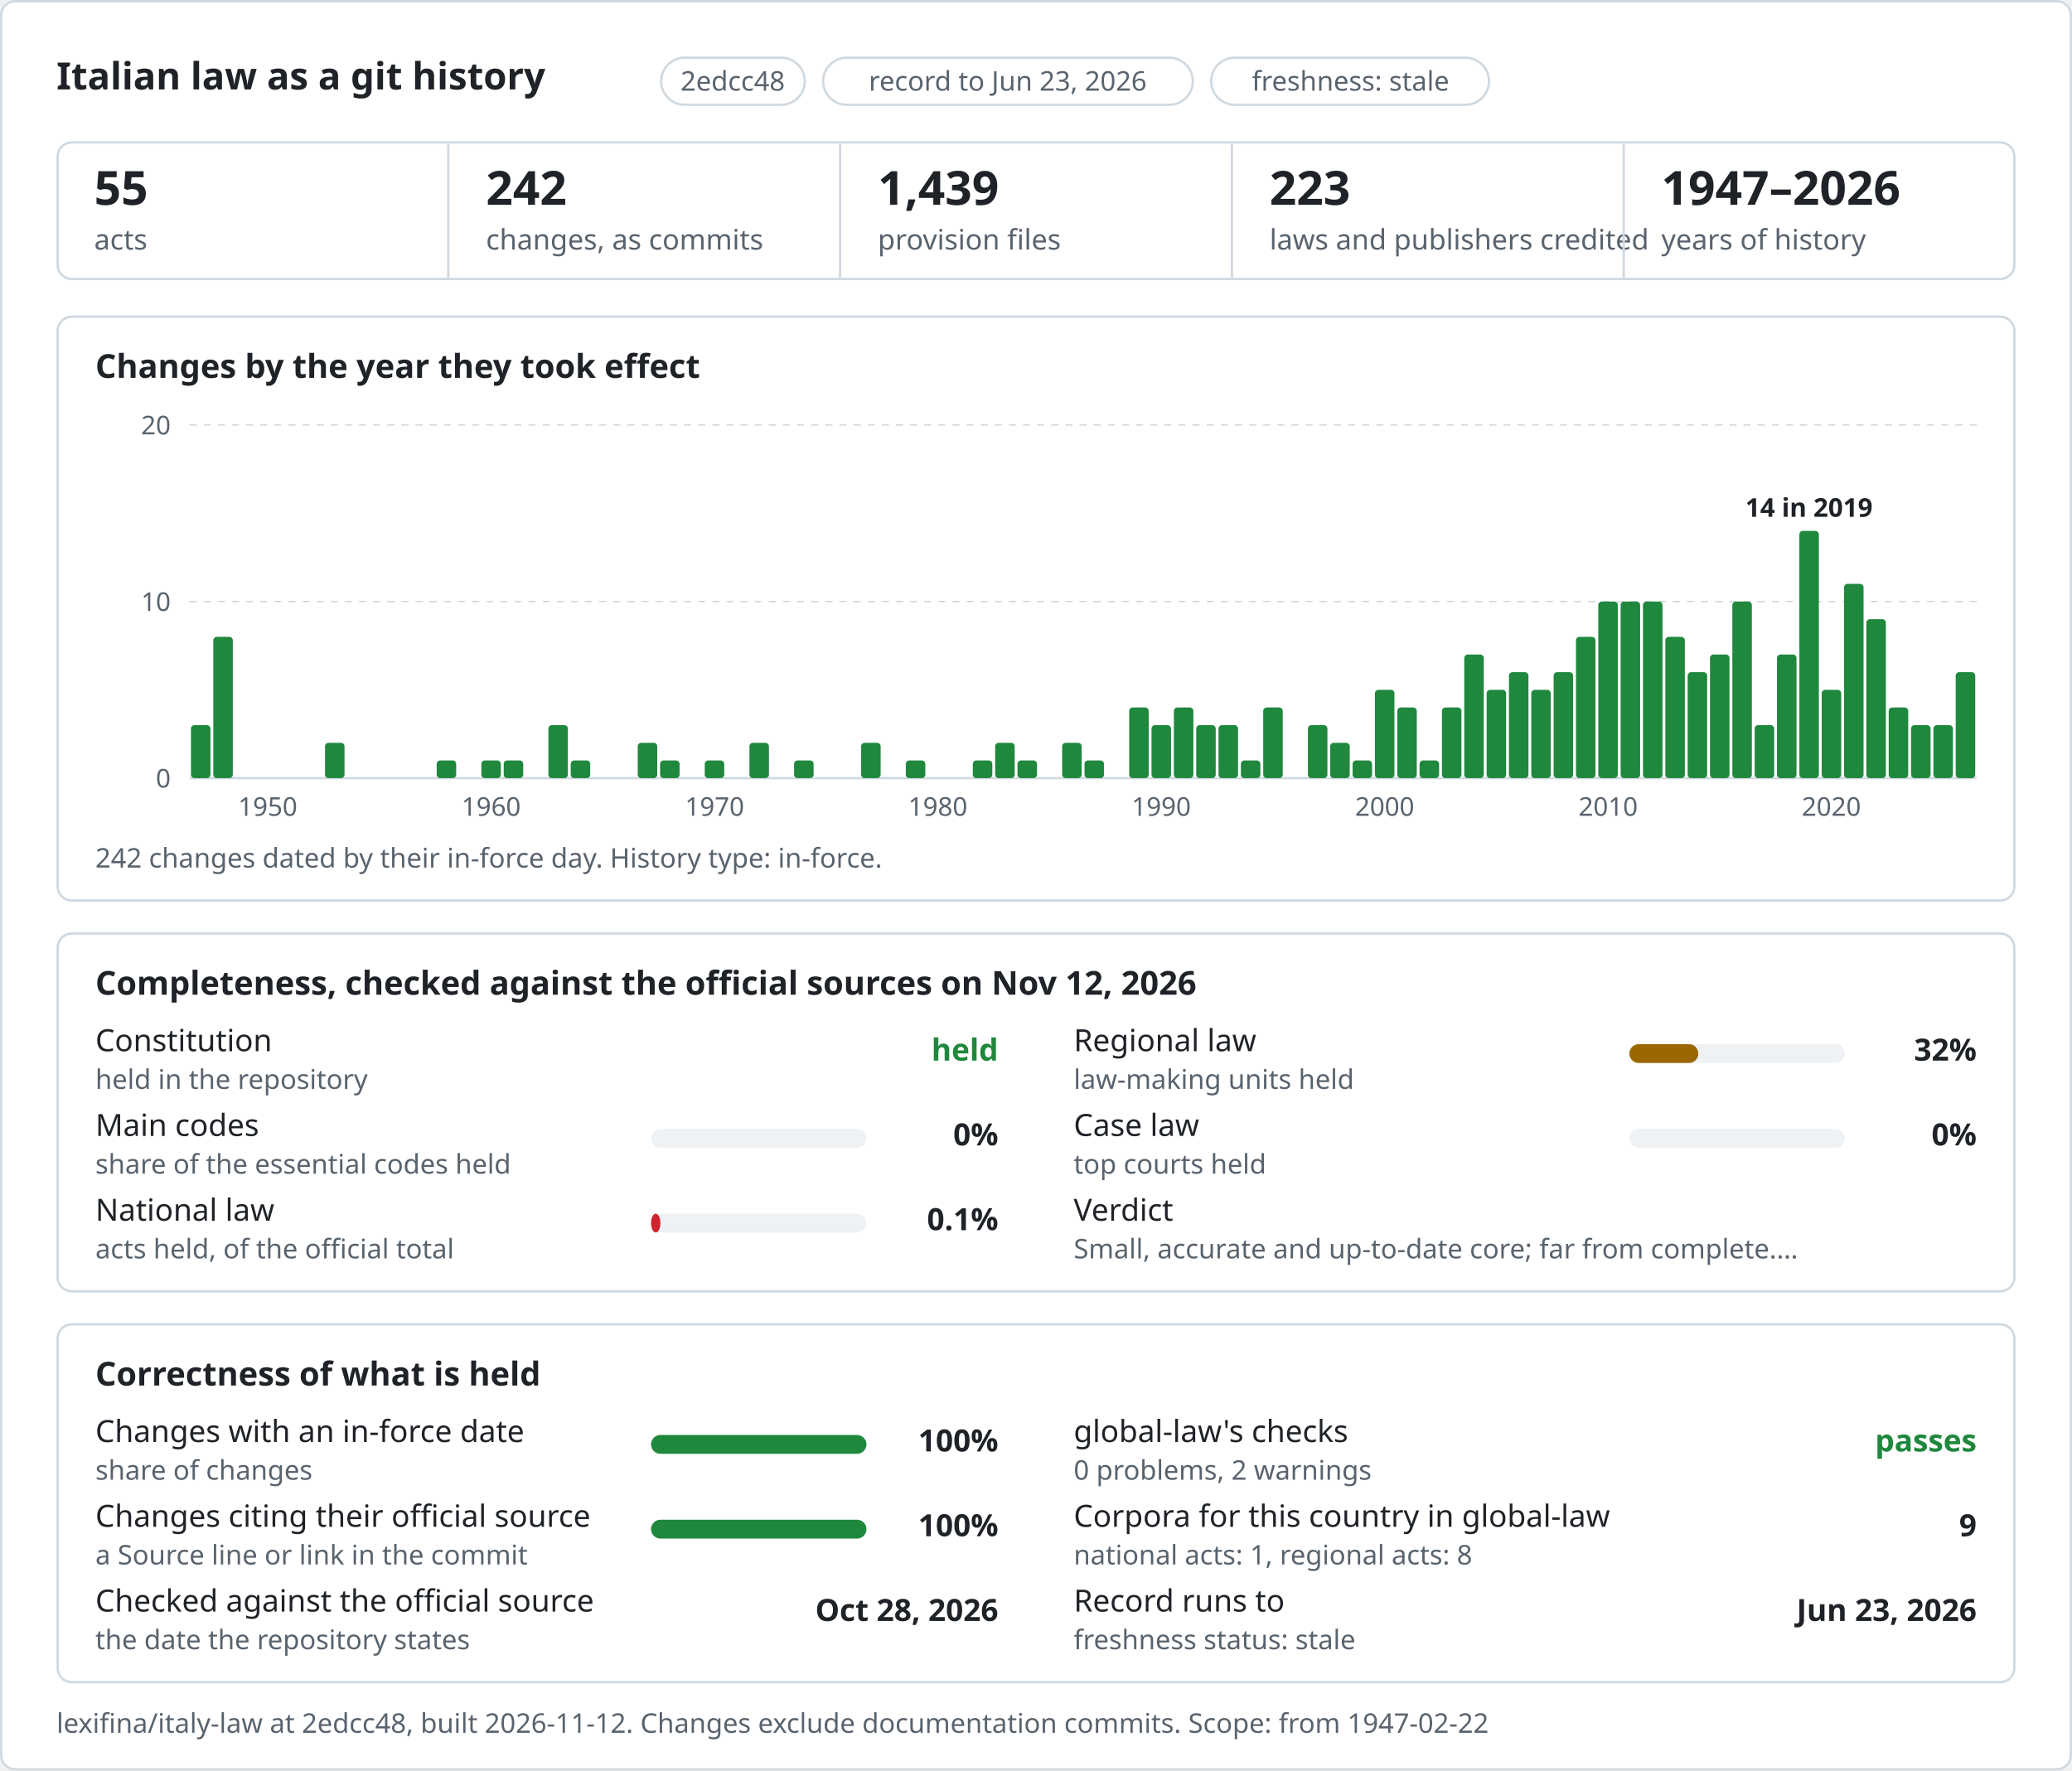
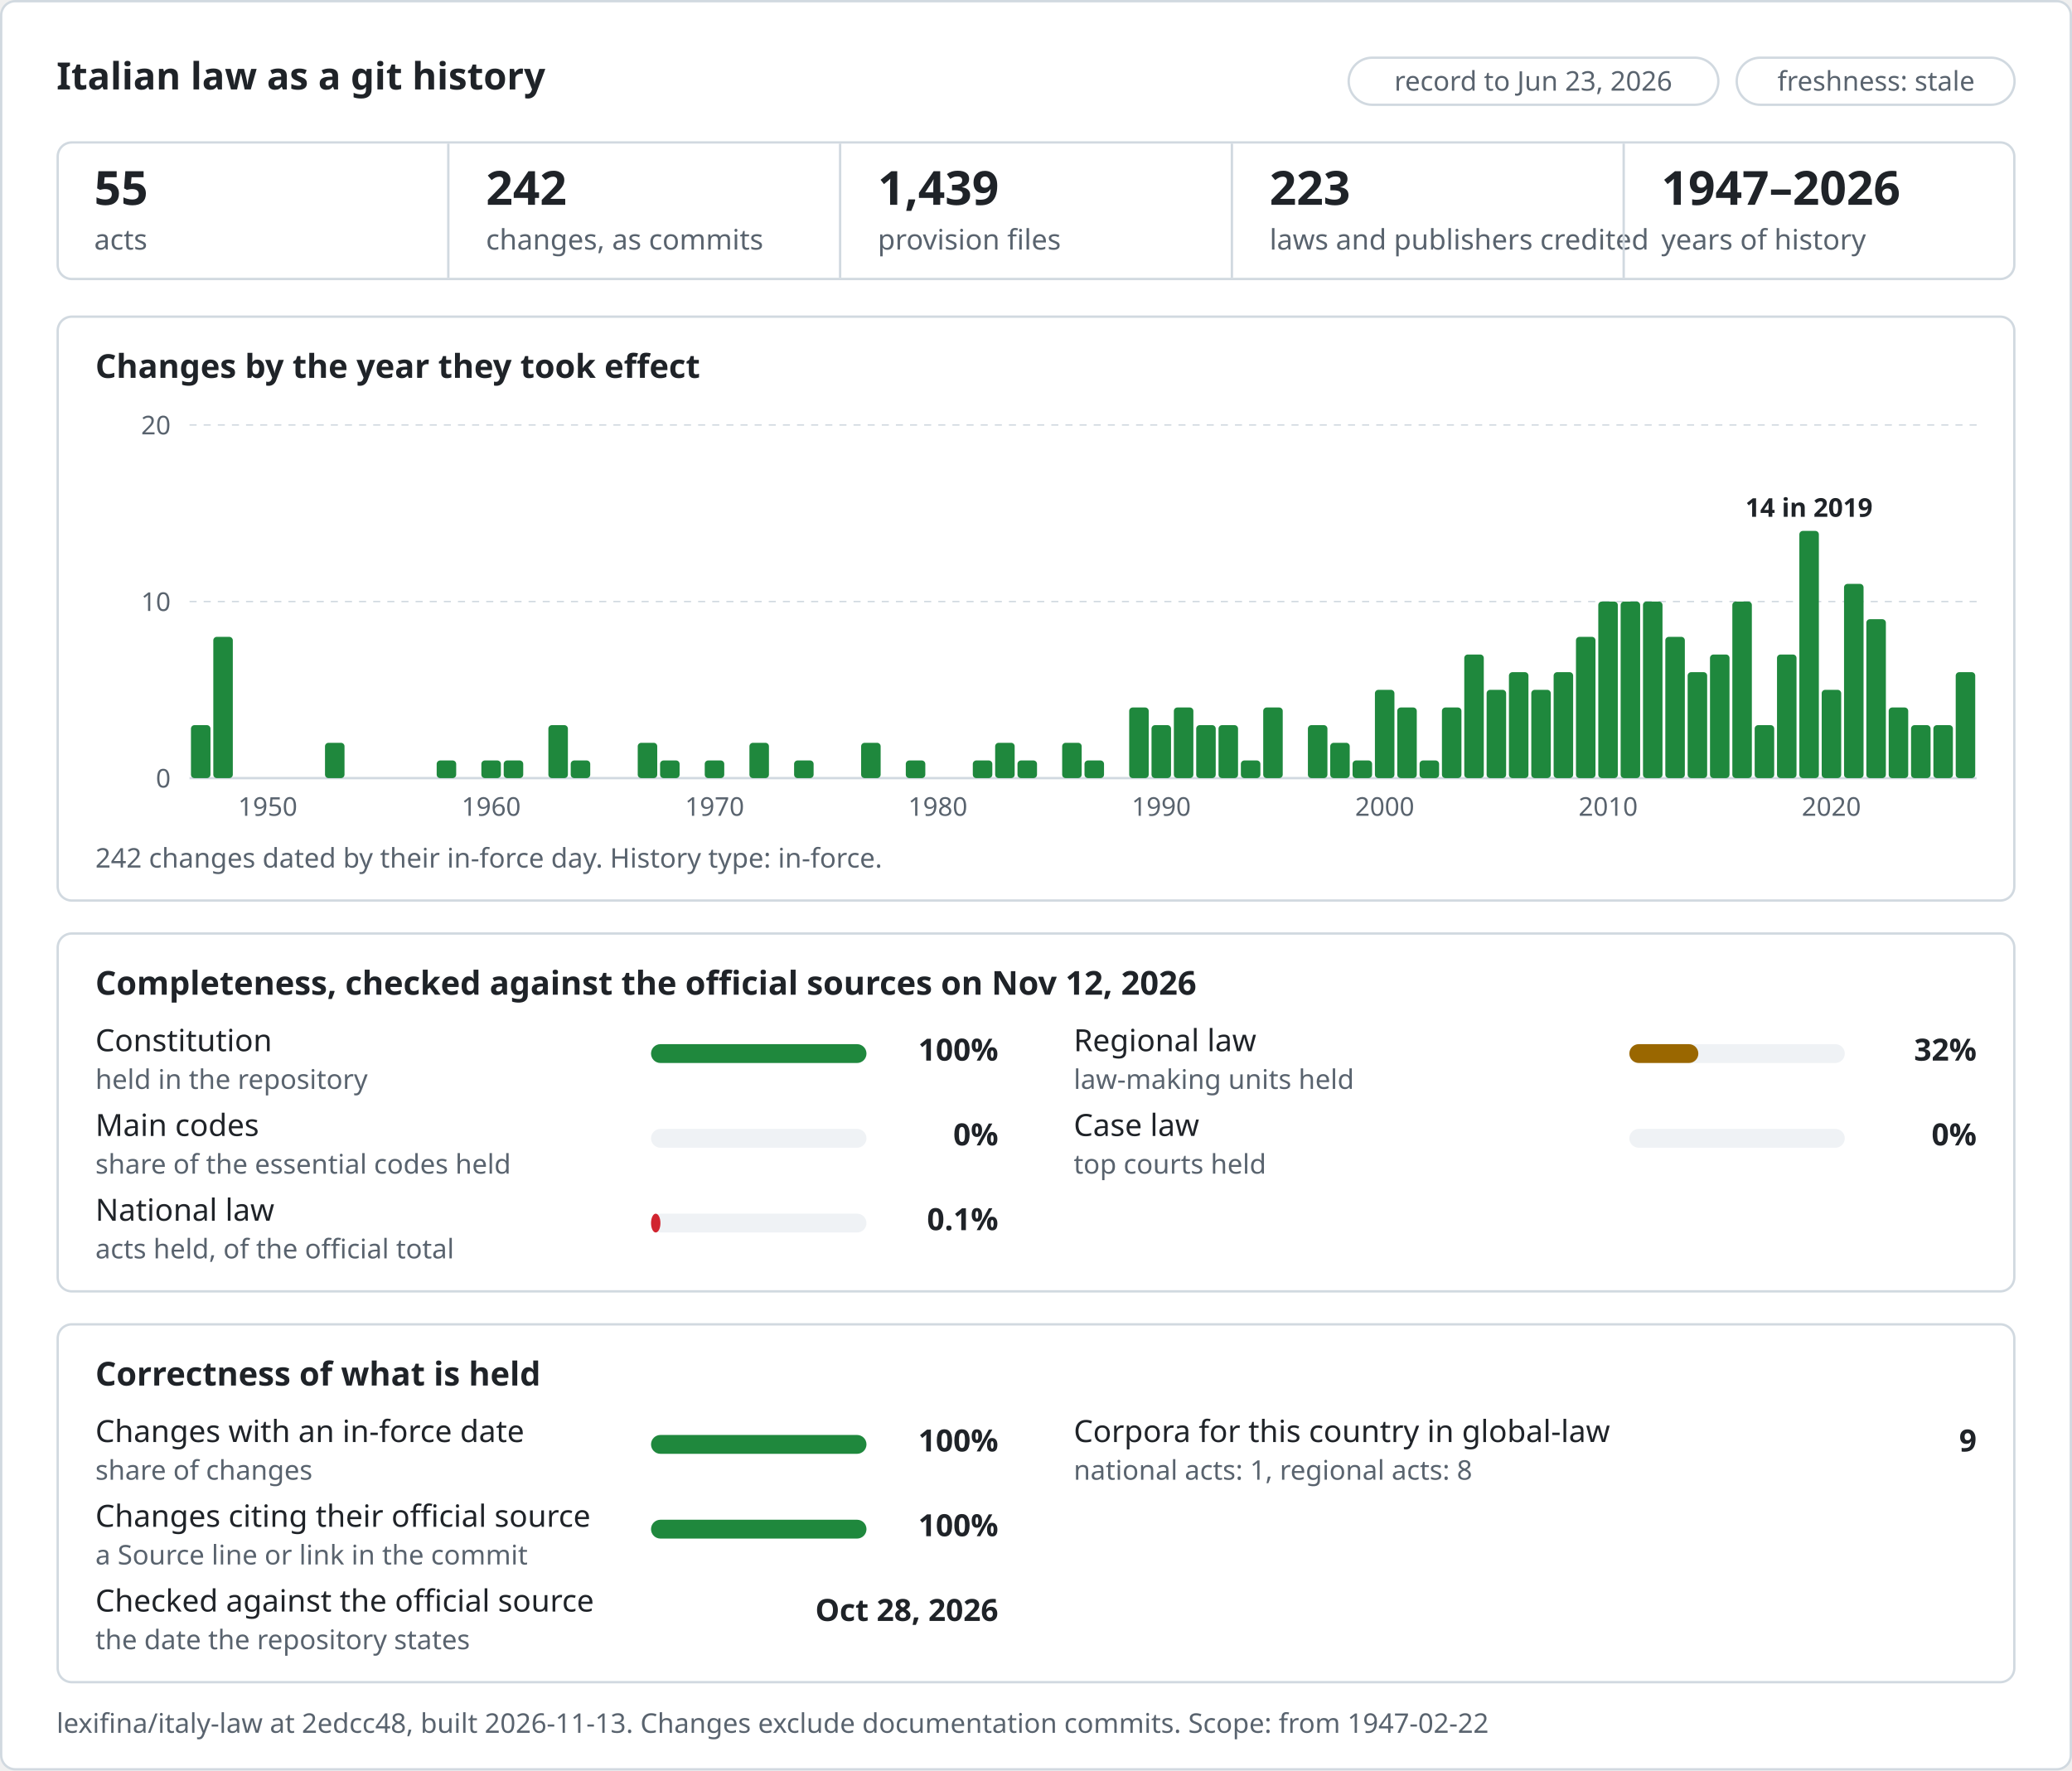
<svg xmlns="http://www.w3.org/2000/svg" width="880" height="752" viewBox="0 0 880 752" font-family="-apple-system,BlinkMacSystemFont,Segoe UI,Noto Sans,Helvetica,Arial,sans-serif">
  <rect x="0.5" y="0.5" width="879" height="751" rx="6" fill="#ffffff" stroke="#d1d9e0" />
  <text x="24" y="38" font-size="16" font-weight="600" fill="#1f2328">Italian law as a git history</text>
-   <rect x="280.8" y="24.5" width="61" height="20" rx="10" fill="none" stroke="#d1d9e0" />
-   <text x="311.2" y="38.5" font-size="11.5" font-weight="500" text-anchor="middle" fill="#59636e">2edcc48</text>
-   <rect x="349.6" y="24.5" width="157" height="20" rx="10" fill="none" stroke="#d1d9e0" />
-   <text x="428.0" y="38.5" font-size="11.5" font-weight="500" text-anchor="middle" fill="#59636e">record to Jun 23, 2026</text>
-   <rect x="514.4" y="24.5" width="118" height="20" rx="10" fill="none" stroke="#d1d9e0" />
-   <text x="573.6" y="38.5" font-size="11.5" font-weight="500" text-anchor="middle" fill="#59636e">freshness: stale</text>
+   <rect x="572.8" y="24.5" width="157" height="20" rx="10" fill="none" stroke="#d1d9e0" />
+   <text x="651.2" y="38.5" font-size="11.5" font-weight="500" text-anchor="middle" fill="#59636e">record to Jun 23, 2026</text>
+   <rect x="737.6" y="24.5" width="118" height="20" rx="10" fill="none" stroke="#d1d9e0" />
+   <text x="796.8" y="38.5" font-size="11.5" font-weight="500" text-anchor="middle" fill="#59636e">freshness: stale</text>
  <rect x="24.5" y="60.5" width="831" height="58" rx="6" fill="#ffffff" stroke="#d1d9e0" />
  <text x="40.0" y="87" font-size="20" font-weight="600" fill="#1f2328">55</text>
  <text x="40.0" y="106" font-size="12" fill="#59636e">acts</text>
  <line x1="190.4" y1="61" x2="190.4" y2="118" stroke="#d1d9e0" />
  <text x="206.4" y="87" font-size="20" font-weight="600" fill="#1f2328">242</text>
  <text x="206.4" y="106" font-size="12" fill="#59636e">changes, as commits</text>
  <line x1="356.8" y1="61" x2="356.8" y2="118" stroke="#d1d9e0" />
  <text x="372.8" y="87" font-size="20" font-weight="600" fill="#1f2328">1,439</text>
  <text x="372.8" y="106" font-size="12" fill="#59636e">provision files</text>
  <line x1="523.2" y1="61" x2="523.2" y2="118" stroke="#d1d9e0" />
  <text x="539.2" y="87" font-size="20" font-weight="600" fill="#1f2328">223</text>
  <text x="539.2" y="106" font-size="12" fill="#59636e">laws and publishers credited</text>
  <line x1="689.6" y1="61" x2="689.6" y2="118" stroke="#d1d9e0" />
  <text x="705.6" y="87" font-size="20" font-weight="600" fill="#1f2328">1947–2026</text>
  <text x="705.6" y="106" font-size="12" fill="#59636e">years of history</text>
  <rect x="24.5" y="134.5" width="831" height="248" rx="6" fill="#ffffff" stroke="#d1d9e0" />
  <text x="40.5" y="160.5" font-size="14" font-weight="600" fill="#1f2328">Changes by the year they took effect</text>
  <line x1="80.5" y1="330.5" x2="839.5" y2="330.5" stroke="#d1d9e0" stroke-width="1" />
  <text x="72.5" y="334.5" font-size="11" text-anchor="end" fill="#59636e">0</text>
  <line x1="80.5" y1="255.5" x2="839.5" y2="255.5" stroke="#d1d9e0" stroke-width="0.6" stroke-dasharray="3 3" />
  <text x="72.5" y="259.5" font-size="11" text-anchor="end" fill="#59636e">10</text>
  <line x1="80.5" y1="180.5" x2="839.5" y2="180.5" stroke="#d1d9e0" stroke-width="0.6" stroke-dasharray="3 3" />
  <text x="72.5" y="184.5" font-size="11" text-anchor="end" fill="#59636e">20</text>
  <rect x="81.10" y="308.0" width="8.29" height="22.5" rx="1.5" fill="#1f883d" />
  <rect x="90.59" y="270.5" width="8.29" height="60.0" rx="1.5" fill="#1f883d" />
  <text x="113.7" y="346.5" font-size="11" text-anchor="middle" fill="#59636e">1950</text>
  <rect x="138.03" y="315.5" width="8.29" height="15.0" rx="1.5" fill="#1f883d" />
  <rect x="185.46" y="323.0" width="8.29" height="7.5" rx="1.5" fill="#1f883d" />
  <rect x="204.44" y="323.0" width="8.29" height="7.5" rx="1.5" fill="#1f883d" />
  <text x="208.6" y="346.5" font-size="11" text-anchor="middle" fill="#59636e">1960</text>
  <rect x="213.93" y="323.0" width="8.29" height="7.5" rx="1.5" fill="#1f883d" />
  <rect x="232.90" y="308.0" width="8.29" height="22.5" rx="1.5" fill="#1f883d" />
  <rect x="242.39" y="323.0" width="8.29" height="7.5" rx="1.5" fill="#1f883d" />
  <rect x="270.85" y="315.5" width="8.29" height="15.0" rx="1.5" fill="#1f883d" />
  <rect x="280.34" y="323.0" width="8.29" height="7.5" rx="1.5" fill="#1f883d" />
  <rect x="299.31" y="323.0" width="8.29" height="7.5" rx="1.5" fill="#1f883d" />
  <text x="303.5" y="346.5" font-size="11" text-anchor="middle" fill="#59636e">1970</text>
  <rect x="318.29" y="315.5" width="8.29" height="15.0" rx="1.5" fill="#1f883d" />
  <rect x="337.26" y="323.0" width="8.29" height="7.5" rx="1.5" fill="#1f883d" />
  <rect x="365.73" y="315.5" width="8.29" height="15.0" rx="1.5" fill="#1f883d" />
  <rect x="384.70" y="323.0" width="8.29" height="7.5" rx="1.5" fill="#1f883d" />
  <text x="398.3" y="346.5" font-size="11" text-anchor="middle" fill="#59636e">1980</text>
  <rect x="413.16" y="323.0" width="8.29" height="7.5" rx="1.5" fill="#1f883d" />
  <rect x="422.65" y="315.5" width="8.29" height="15.0" rx="1.5" fill="#1f883d" />
  <rect x="432.14" y="323.0" width="8.29" height="7.5" rx="1.5" fill="#1f883d" />
  <rect x="451.11" y="315.5" width="8.29" height="15.0" rx="1.5" fill="#1f883d" />
  <rect x="460.60" y="323.0" width="8.29" height="7.5" rx="1.5" fill="#1f883d" />
  <rect x="479.58" y="300.5" width="8.29" height="30.0" rx="1.5" fill="#1f883d" />
  <rect x="489.06" y="308.0" width="8.29" height="22.5" rx="1.5" fill="#1f883d" />
  <text x="493.2" y="346.5" font-size="11" text-anchor="middle" fill="#59636e">1990</text>
  <rect x="498.55" y="300.5" width="8.29" height="30.0" rx="1.5" fill="#1f883d" />
  <rect x="508.04" y="308.0" width="8.29" height="22.5" rx="1.5" fill="#1f883d" />
  <rect x="517.52" y="308.0" width="8.29" height="22.5" rx="1.5" fill="#1f883d" />
  <rect x="527.01" y="323.0" width="8.29" height="7.5" rx="1.5" fill="#1f883d" />
  <rect x="536.50" y="300.5" width="8.29" height="30.0" rx="1.5" fill="#1f883d" />
  <rect x="555.48" y="308.0" width="8.29" height="22.5" rx="1.5" fill="#1f883d" />
  <rect x="564.96" y="315.5" width="8.29" height="15.0" rx="1.5" fill="#1f883d" />
  <rect x="574.45" y="323.0" width="8.29" height="7.5" rx="1.5" fill="#1f883d" />
  <rect x="583.94" y="293.0" width="8.29" height="37.5" rx="1.5" fill="#1f883d" />
  <text x="588.1" y="346.5" font-size="11" text-anchor="middle" fill="#59636e">2000</text>
  <rect x="593.43" y="300.5" width="8.29" height="30.0" rx="1.5" fill="#1f883d" />
  <rect x="602.91" y="323.0" width="8.29" height="7.5" rx="1.5" fill="#1f883d" />
  <rect x="612.40" y="300.5" width="8.29" height="30.0" rx="1.5" fill="#1f883d" />
  <rect x="621.89" y="278.0" width="8.29" height="52.5" rx="1.5" fill="#1f883d" />
  <rect x="631.38" y="293.0" width="8.29" height="37.5" rx="1.5" fill="#1f883d" />
  <rect x="640.86" y="285.5" width="8.29" height="45.0" rx="1.5" fill="#1f883d" />
  <rect x="650.35" y="293.0" width="8.29" height="37.5" rx="1.5" fill="#1f883d" />
  <rect x="659.84" y="285.5" width="8.29" height="45.0" rx="1.5" fill="#1f883d" />
  <rect x="669.33" y="270.5" width="8.29" height="60.0" rx="1.5" fill="#1f883d" />
  <rect x="678.81" y="255.5" width="8.29" height="75.0" rx="1.5" fill="#1f883d" />
  <text x="683.0" y="346.5" font-size="11" text-anchor="middle" fill="#59636e">2010</text>
  <rect x="688.30" y="255.5" width="8.29" height="75.0" rx="1.5" fill="#1f883d" />
  <rect x="697.79" y="255.5" width="8.29" height="75.0" rx="1.5" fill="#1f883d" />
  <rect x="707.28" y="270.5" width="8.29" height="60.0" rx="1.5" fill="#1f883d" />
  <rect x="716.76" y="285.5" width="8.29" height="45.0" rx="1.5" fill="#1f883d" />
  <rect x="726.25" y="278.0" width="8.29" height="52.5" rx="1.5" fill="#1f883d" />
  <rect x="735.74" y="255.5" width="8.29" height="75.0" rx="1.5" fill="#1f883d" />
  <rect x="745.23" y="308.0" width="8.29" height="22.5" rx="1.5" fill="#1f883d" />
  <rect x="754.71" y="278.0" width="8.29" height="52.5" rx="1.5" fill="#1f883d" />
  <rect x="764.20" y="225.5" width="8.29" height="105.0" rx="1.5" fill="#1f883d" />
  <text x="768.3" y="219.5" font-size="11" font-weight="600" text-anchor="middle" fill="#1f2328">14 in 2019</text>
  <rect x="773.69" y="293.0" width="8.29" height="37.5" rx="1.5" fill="#1f883d" />
  <text x="777.8" y="346.5" font-size="11" text-anchor="middle" fill="#59636e">2020</text>
  <rect x="783.18" y="248.0" width="8.29" height="82.5" rx="1.5" fill="#1f883d" />
  <rect x="792.66" y="263.0" width="8.29" height="67.5" rx="1.5" fill="#1f883d" />
  <rect x="802.15" y="300.5" width="8.29" height="30.0" rx="1.5" fill="#1f883d" />
  <rect x="811.64" y="308.0" width="8.29" height="22.5" rx="1.5" fill="#1f883d" />
  <rect x="821.13" y="308.0" width="8.29" height="22.5" rx="1.5" fill="#1f883d" />
  <rect x="830.61" y="285.5" width="8.29" height="45.0" rx="1.5" fill="#1f883d" />
  <text x="40.5" y="368.5" font-size="11.5" fill="#59636e">242 changes dated by their in-force day. History type: in-force.</text>
  <rect x="24.5" y="396.5" width="831" height="152" rx="6" fill="#ffffff" stroke="#d1d9e0" />
  <text x="40.5" y="422.5" font-size="14" font-weight="600" fill="#1f2328">Completeness, checked against the official sources on Nov 12, 2026</text>
  <text x="40.5" y="446.5" font-size="13" fill="#1f2328">Constitution</text>
  <text x="40.5" y="462.5" font-size="11.5" fill="#59636e">held in the repository</text>
-   <text x="424.0" y="450.5" font-size="13" font-weight="600" text-anchor="end" fill="#1f883d">held</text>
+   <g>
+     <rect x="276.5" y="443.5" width="91.5" height="8" rx="4" fill="#eff2f5" />
+     <rect x="276.5" y="443.5" width="91.5" height="8" rx="4" fill="#1f883d" />
+   </g>
+   <text x="424.0" y="450.5" font-size="13" font-weight="600" text-anchor="end" fill="#1f2328">100%</text>
  <text x="40.5" y="482.5" font-size="13" fill="#1f2328">Main codes</text>
  <text x="40.5" y="498.5" font-size="11.5" fill="#59636e">share of the essential codes held</text>
  <g>
    <rect x="276.5" y="479.5" width="91.5" height="8" rx="4" fill="#eff2f5" />
  </g>
  <text x="424.0" y="486.5" font-size="13" font-weight="600" text-anchor="end" fill="#1f2328">0%</text>
  <text x="40.5" y="518.5" font-size="13" fill="#1f2328">National law</text>
  <text x="40.5" y="534.5" font-size="11.5" fill="#59636e">acts held, of the official total</text>
  <g>
    <rect x="276.5" y="515.5" width="91.5" height="8" rx="4" fill="#eff2f5" />
    <rect x="276.5" y="515.5" width="4.0" height="8" rx="4" fill="#d1242f" />
  </g>
  <text x="424.0" y="522.5" font-size="13" font-weight="600" text-anchor="end" fill="#1f2328">0.1%</text>
  <text x="456.0" y="446.5" font-size="13" fill="#1f2328">Regional law</text>
  <text x="456.0" y="462.5" font-size="11.5" fill="#59636e">law-making units held</text>
  <g>
    <rect x="692.0" y="443.5" width="91.5" height="8" rx="4" fill="#eff2f5" />
    <rect x="692.0" y="443.5" width="29.3" height="8" rx="4" fill="#9a6700" />
  </g>
  <text x="839.5" y="450.5" font-size="13" font-weight="600" text-anchor="end" fill="#1f2328">32%</text>
  <text x="456.0" y="482.5" font-size="13" fill="#1f2328">Case law</text>
  <text x="456.0" y="498.5" font-size="11.5" fill="#59636e">top courts held</text>
  <g>
    <rect x="692.0" y="479.5" width="91.5" height="8" rx="4" fill="#eff2f5" />
  </g>
  <text x="839.5" y="486.5" font-size="13" font-weight="600" text-anchor="end" fill="#1f2328">0%</text>
-   <text x="456.0" y="518.5" font-size="13" fill="#1f2328">Verdict</text>
-   <text x="456.0" y="534.5" font-size="11.5" fill="#59636e">Small, accurate and up-to-date core; far from complete.…</text>
-   <text x="839.5" y="522.5" font-size="13" font-weight="600" text-anchor="end" fill="#59636e" />
  <rect x="24.5" y="562.5" width="831" height="152" rx="6" fill="#ffffff" stroke="#d1d9e0" />
  <text x="40.5" y="588.5" font-size="14" font-weight="600" fill="#1f2328">Correctness of what is held</text>
  <text x="40.5" y="612.5" font-size="13" fill="#1f2328">Changes with an in-force date</text>
  <text x="40.5" y="628.5" font-size="11.5" fill="#59636e">share of changes</text>
  <g>
    <rect x="276.5" y="609.5" width="91.5" height="8" rx="4" fill="#eff2f5" />
    <rect x="276.5" y="609.5" width="91.5" height="8" rx="4" fill="#1f883d" />
  </g>
  <text x="424.0" y="616.5" font-size="13" font-weight="600" text-anchor="end" fill="#1f2328">100%</text>
  <text x="40.5" y="648.5" font-size="13" fill="#1f2328">Changes citing their official source</text>
  <text x="40.5" y="664.5" font-size="11.5" fill="#59636e">a Source line or link in the commit</text>
  <g>
    <rect x="276.5" y="645.5" width="91.5" height="8" rx="4" fill="#eff2f5" />
    <rect x="276.5" y="645.5" width="91.5" height="8" rx="4" fill="#1f883d" />
  </g>
  <text x="424.0" y="652.5" font-size="13" font-weight="600" text-anchor="end" fill="#1f2328">100%</text>
  <text x="40.5" y="684.5" font-size="13" fill="#1f2328">Checked against the official source</text>
  <text x="40.5" y="700.5" font-size="11.5" fill="#59636e">the date the repository states</text>
  <text x="424.0" y="688.5" font-size="13" font-weight="600" text-anchor="end" fill="#1f2328">Oct 28, 2026</text>
-   <text x="456.0" y="612.5" font-size="13" fill="#1f2328">global-law's checks</text>
-   <text x="456.0" y="628.5" font-size="11.5" fill="#59636e">0 problems, 2 warnings</text>
-   <text x="839.5" y="616.5" font-size="13" font-weight="600" text-anchor="end" fill="#1f883d">passes</text>
-   <text x="456.0" y="648.5" font-size="13" fill="#1f2328">Corpora for this country in global-law</text>
-   <text x="456.0" y="664.5" font-size="11.5" fill="#59636e">national acts: 1, regional acts: 8</text>
-   <text x="839.5" y="652.5" font-size="13" font-weight="600" text-anchor="end" fill="#1f2328">9</text>
-   <text x="456.0" y="684.5" font-size="13" fill="#1f2328">Record runs to</text>
-   <text x="456.0" y="700.5" font-size="11.5" fill="#59636e">freshness status: stale</text>
-   <text x="839.5" y="688.5" font-size="13" font-weight="600" text-anchor="end" fill="#1f2328">Jun 23, 2026</text>
-   <text x="24" y="736" font-size="11.5" fill="#59636e">lexifina/italy-law at 2edcc48, built 2026-11-12. Changes exclude documentation commits. Scope: from 1947-02-22</text>
+   <text x="456.0" y="612.5" font-size="13" fill="#1f2328">Corpora for this country in global-law</text>
+   <text x="456.0" y="628.5" font-size="11.5" fill="#59636e">national acts: 1, regional acts: 8</text>
+   <text x="839.5" y="616.5" font-size="13" font-weight="600" text-anchor="end" fill="#1f2328">9</text>
+   <text x="24" y="736" font-size="11.5" fill="#59636e">lexifina/italy-law at 2edcc48, built 2026-11-13. Changes exclude documentation commits. Scope: from 1947-02-22</text>
</svg>
